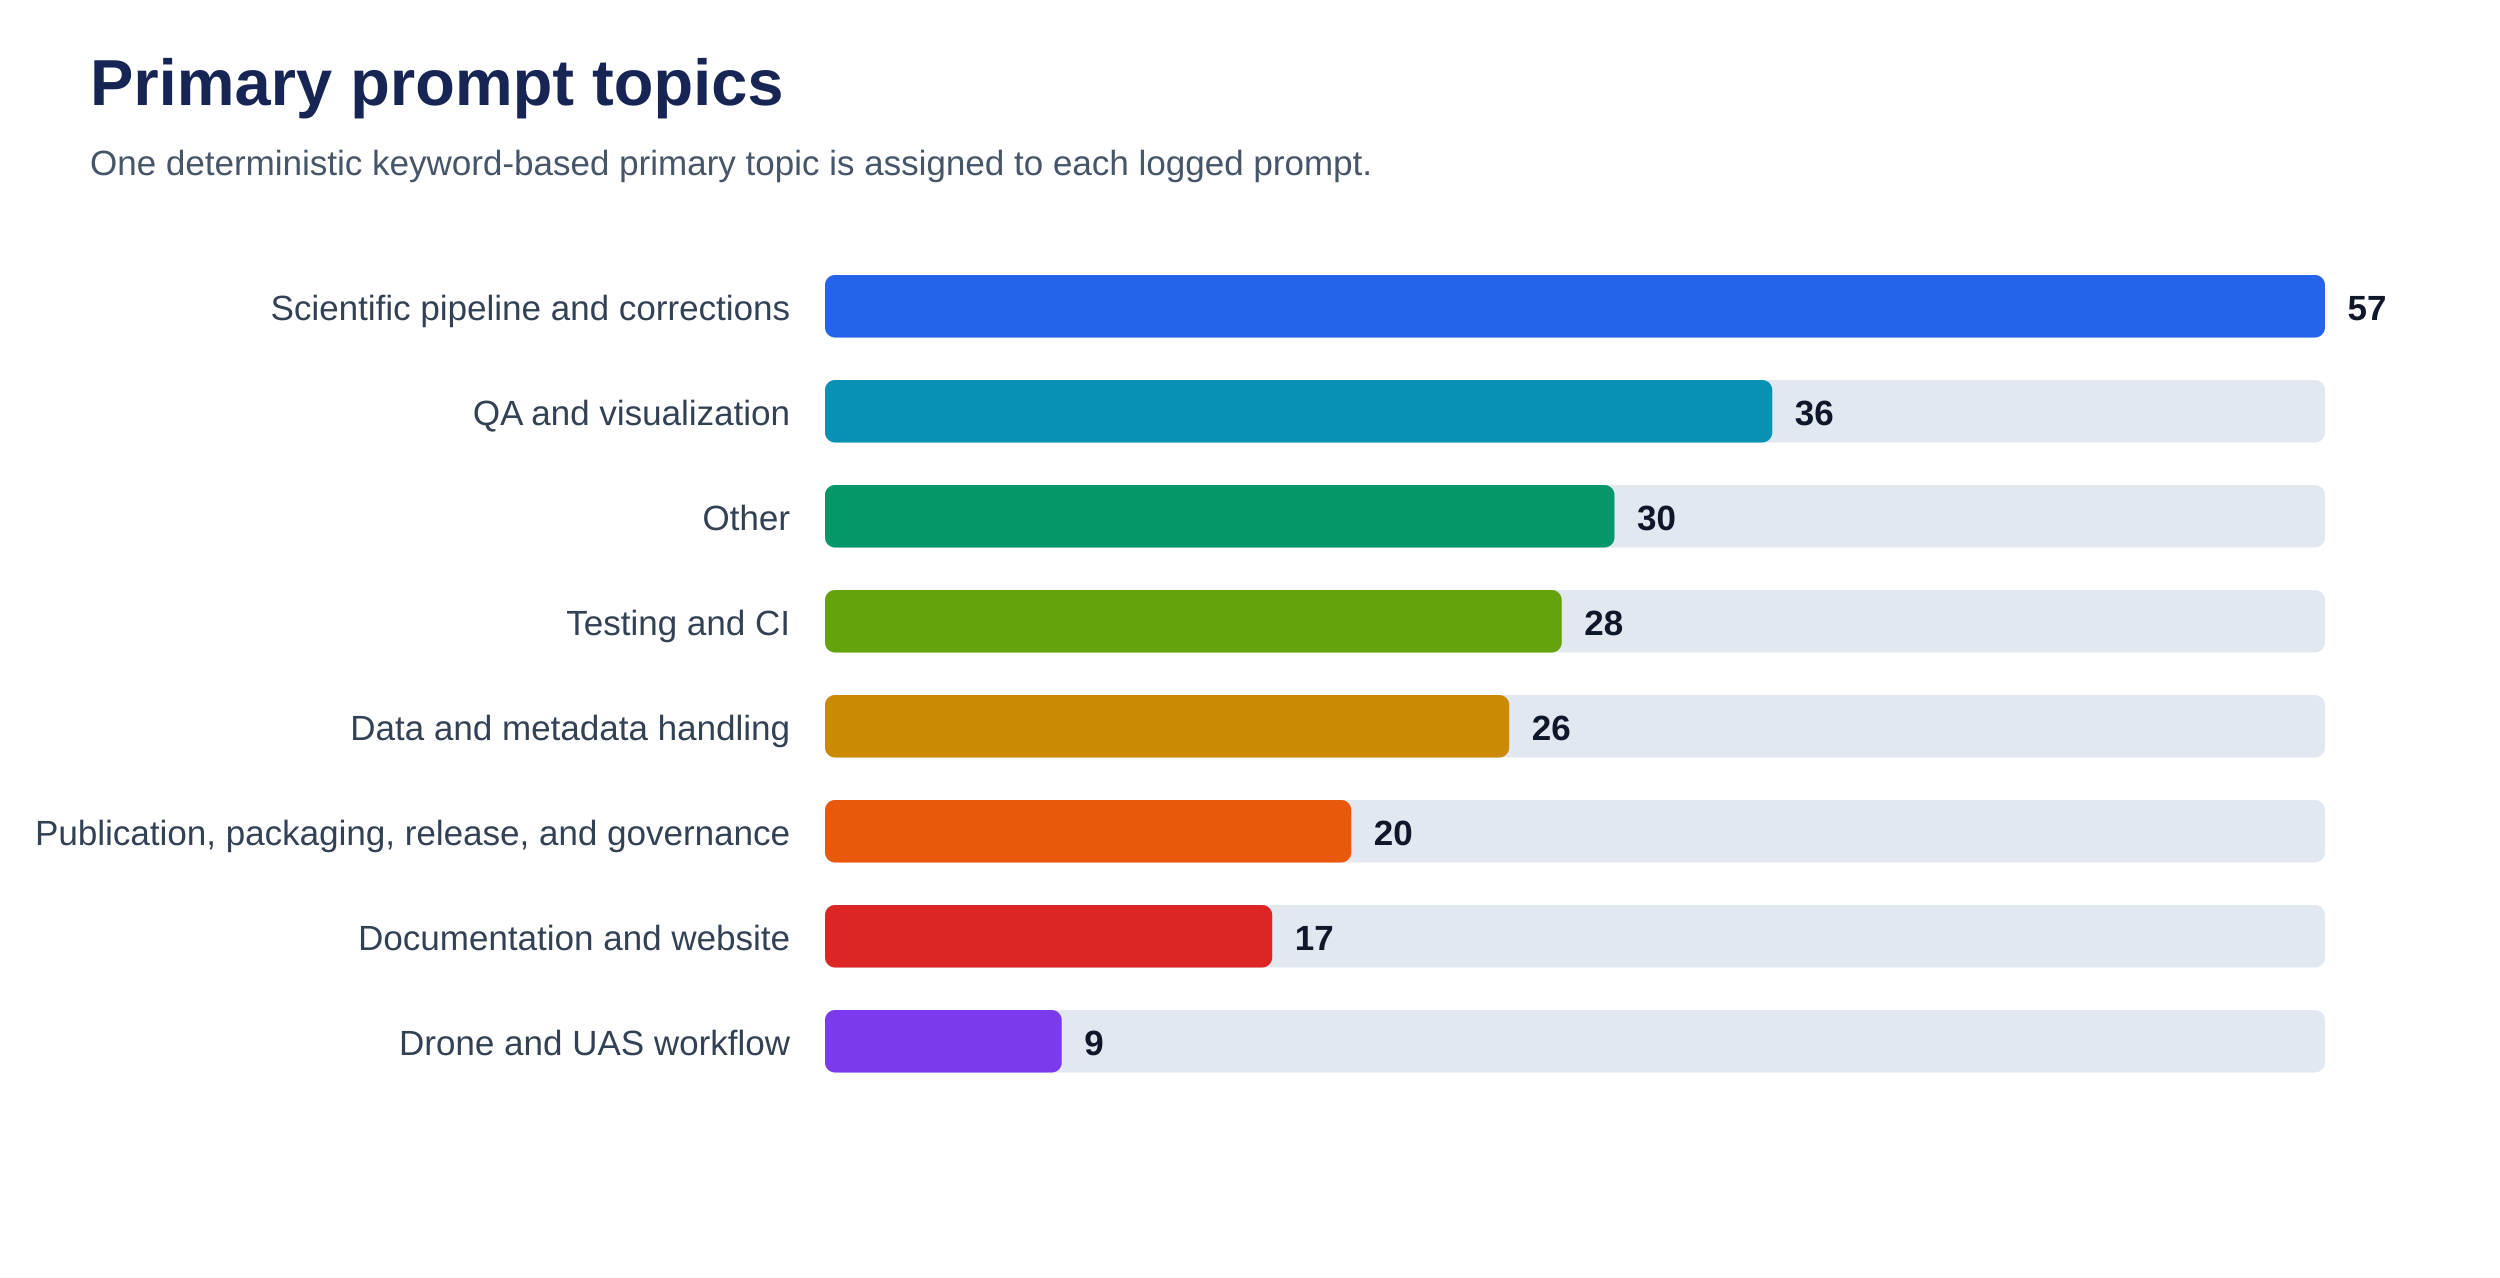
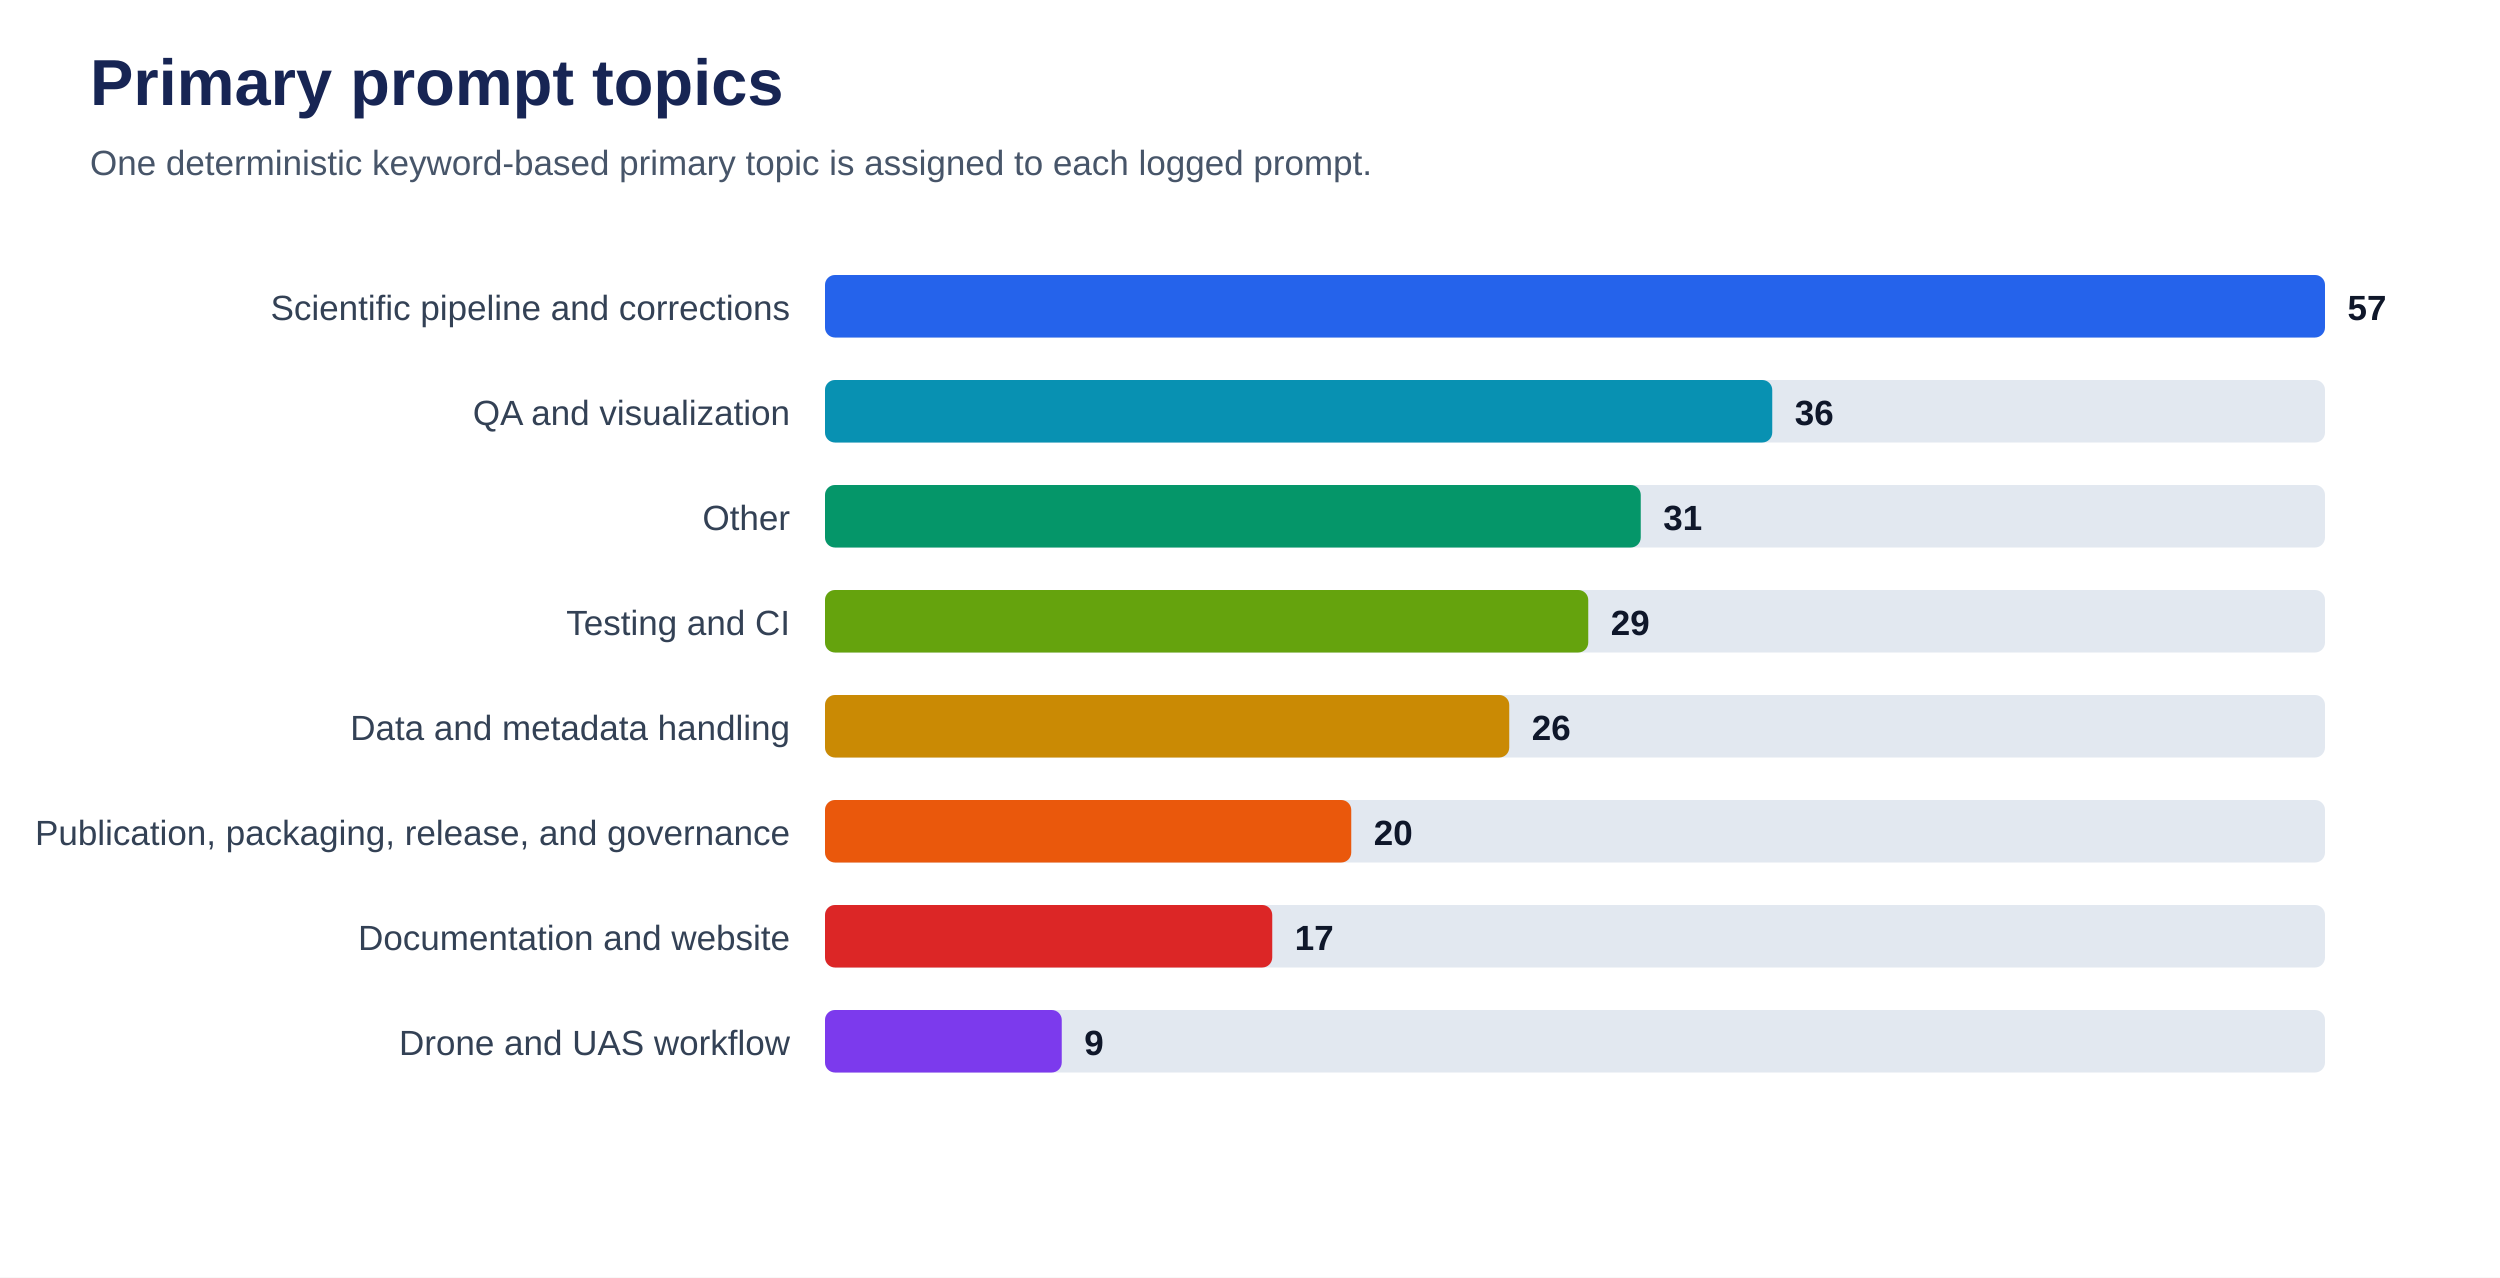
<svg xmlns="http://www.w3.org/2000/svg" viewBox="0 0 1000 511" role="img" aria-labelledby="title desc">
  <rect width="100%" height="100%" fill="#ffffff" />
  <text x="36" y="42" font-family="Arial, sans-serif" font-size="26" font-weight="700" fill="#172554">Primary prompt topics</text>
  <text x="36" y="70" font-family="Arial, sans-serif" font-size="14" fill="#475569">One deterministic keyword-based primary topic is assigned to each logged prompt.</text>
  <text x="316" y="128" text-anchor="end" font-family="Arial, sans-serif" font-size="14" fill="#334155">Scientific pipeline and corrections</text>
  <rect x="330" y="110" width="600" height="25" rx="4" fill="#e2e8f0" />
  <rect x="330" y="110" width="600.0" height="25" rx="4" fill="#2563eb" />
  <text x="939.0" y="128" font-family="Arial, sans-serif" font-size="14" font-weight="700" fill="#0f172a">57</text>
  <text x="316" y="170" text-anchor="end" font-family="Arial, sans-serif" font-size="14" fill="#334155">QA and visualization</text>
  <rect x="330" y="152" width="600" height="25" rx="4" fill="#e2e8f0" />
  <rect x="330" y="152" width="378.9" height="25" rx="4" fill="#0891b2" />
  <text x="717.9" y="170" font-family="Arial, sans-serif" font-size="14" font-weight="700" fill="#0f172a">36</text>
  <text x="316" y="212" text-anchor="end" font-family="Arial, sans-serif" font-size="14" fill="#334155">Other</text>
  <rect x="330" y="194" width="600" height="25" rx="4" fill="#e2e8f0" />
-   <rect x="330" y="194" width="315.8" height="25" rx="4" fill="#059669" />
-   <text x="654.8" y="212" font-family="Arial, sans-serif" font-size="14" font-weight="700" fill="#0f172a">30</text>
+   <rect x="330" y="194" width="326.3" height="25" rx="4" fill="#059669" />
+   <text x="665.3" y="212" font-family="Arial, sans-serif" font-size="14" font-weight="700" fill="#0f172a">31</text>
  <text x="316" y="254" text-anchor="end" font-family="Arial, sans-serif" font-size="14" fill="#334155">Testing and CI</text>
  <rect x="330" y="236" width="600" height="25" rx="4" fill="#e2e8f0" />
-   <rect x="330" y="236" width="294.7" height="25" rx="4" fill="#65a30d" />
-   <text x="633.7" y="254" font-family="Arial, sans-serif" font-size="14" font-weight="700" fill="#0f172a">28</text>
+   <rect x="330" y="236" width="305.3" height="25" rx="4" fill="#65a30d" />
+   <text x="644.3" y="254" font-family="Arial, sans-serif" font-size="14" font-weight="700" fill="#0f172a">29</text>
  <text x="316" y="296" text-anchor="end" font-family="Arial, sans-serif" font-size="14" fill="#334155">Data and metadata handling</text>
  <rect x="330" y="278" width="600" height="25" rx="4" fill="#e2e8f0" />
  <rect x="330" y="278" width="273.7" height="25" rx="4" fill="#ca8a04" />
  <text x="612.7" y="296" font-family="Arial, sans-serif" font-size="14" font-weight="700" fill="#0f172a">26</text>
  <text x="316" y="338" text-anchor="end" font-family="Arial, sans-serif" font-size="14" fill="#334155">Publication, packaging, release, and governance</text>
  <rect x="330" y="320" width="600" height="25" rx="4" fill="#e2e8f0" />
  <rect x="330" y="320" width="210.5" height="25" rx="4" fill="#ea580c" />
  <text x="549.5" y="338" font-family="Arial, sans-serif" font-size="14" font-weight="700" fill="#0f172a">20</text>
  <text x="316" y="380" text-anchor="end" font-family="Arial, sans-serif" font-size="14" fill="#334155">Documentation and website</text>
  <rect x="330" y="362" width="600" height="25" rx="4" fill="#e2e8f0" />
  <rect x="330" y="362" width="178.9" height="25" rx="4" fill="#dc2626" />
  <text x="517.9" y="380" font-family="Arial, sans-serif" font-size="14" font-weight="700" fill="#0f172a">17</text>
  <text x="316" y="422" text-anchor="end" font-family="Arial, sans-serif" font-size="14" fill="#334155">Drone and UAS workflow</text>
  <rect x="330" y="404" width="600" height="25" rx="4" fill="#e2e8f0" />
  <rect x="330" y="404" width="94.7" height="25" rx="4" fill="#7c3aed" />
  <text x="433.7" y="422" font-family="Arial, sans-serif" font-size="14" font-weight="700" fill="#0f172a">9</text>
</svg>
